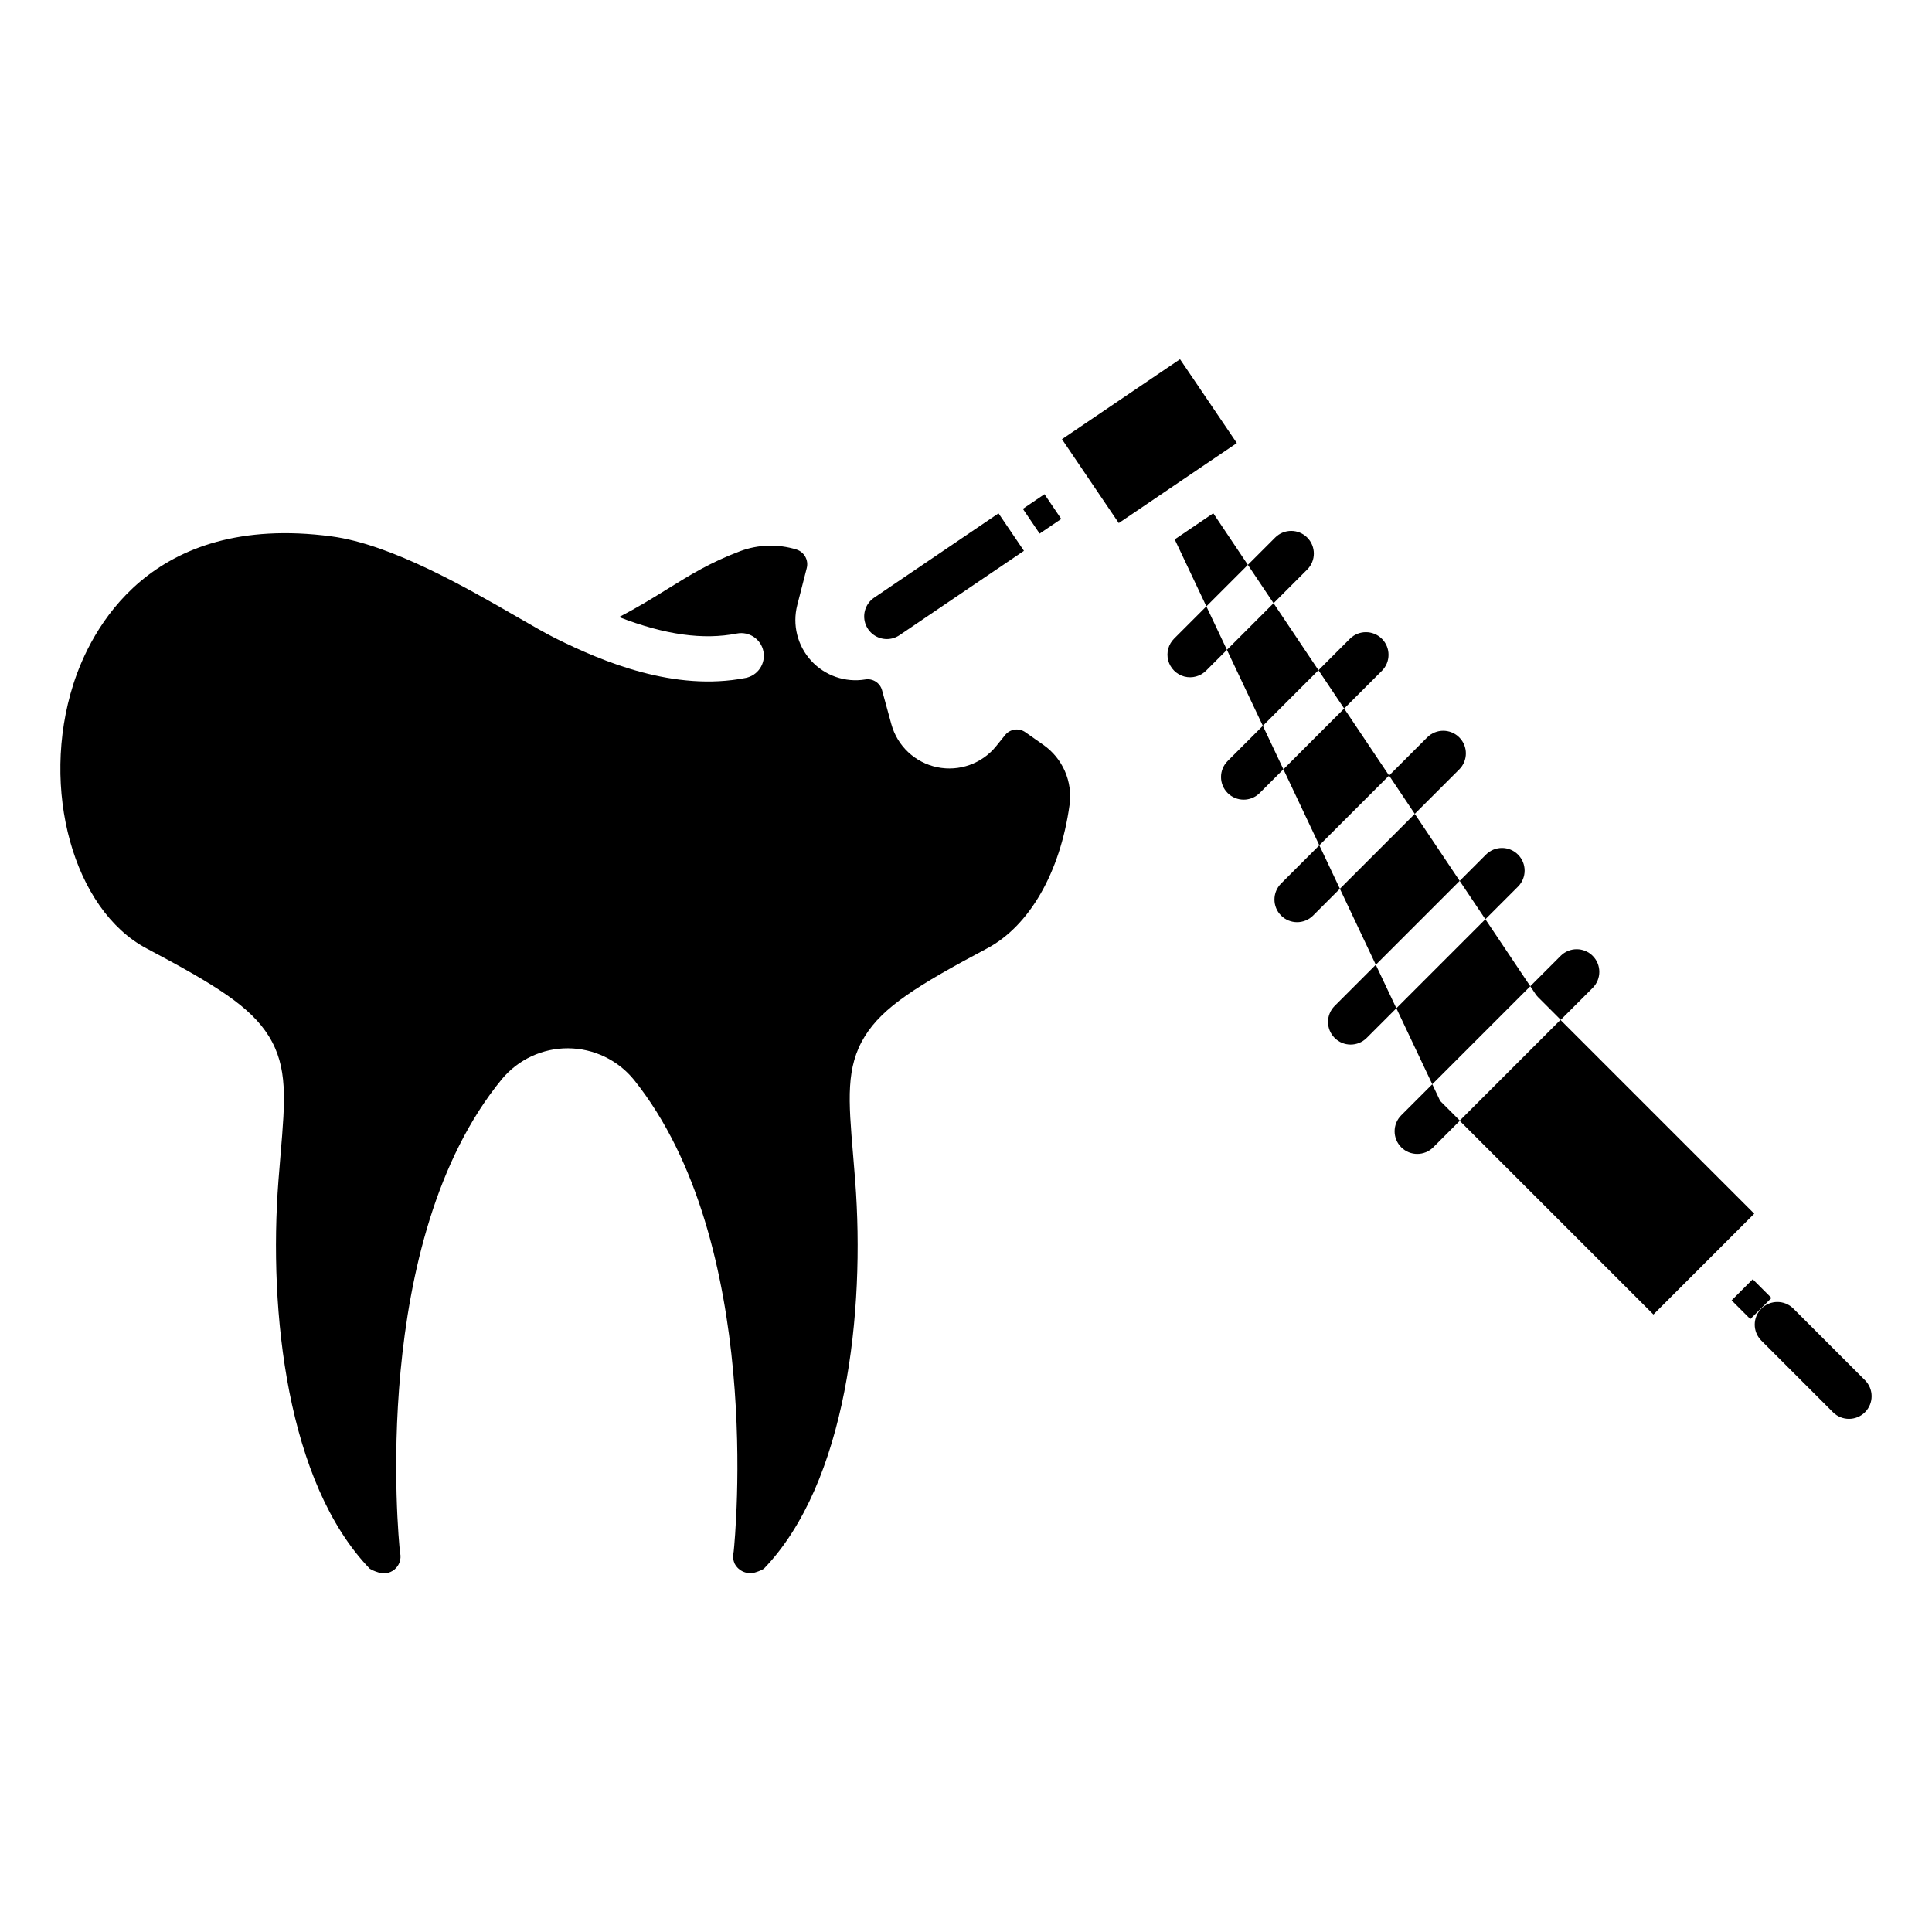
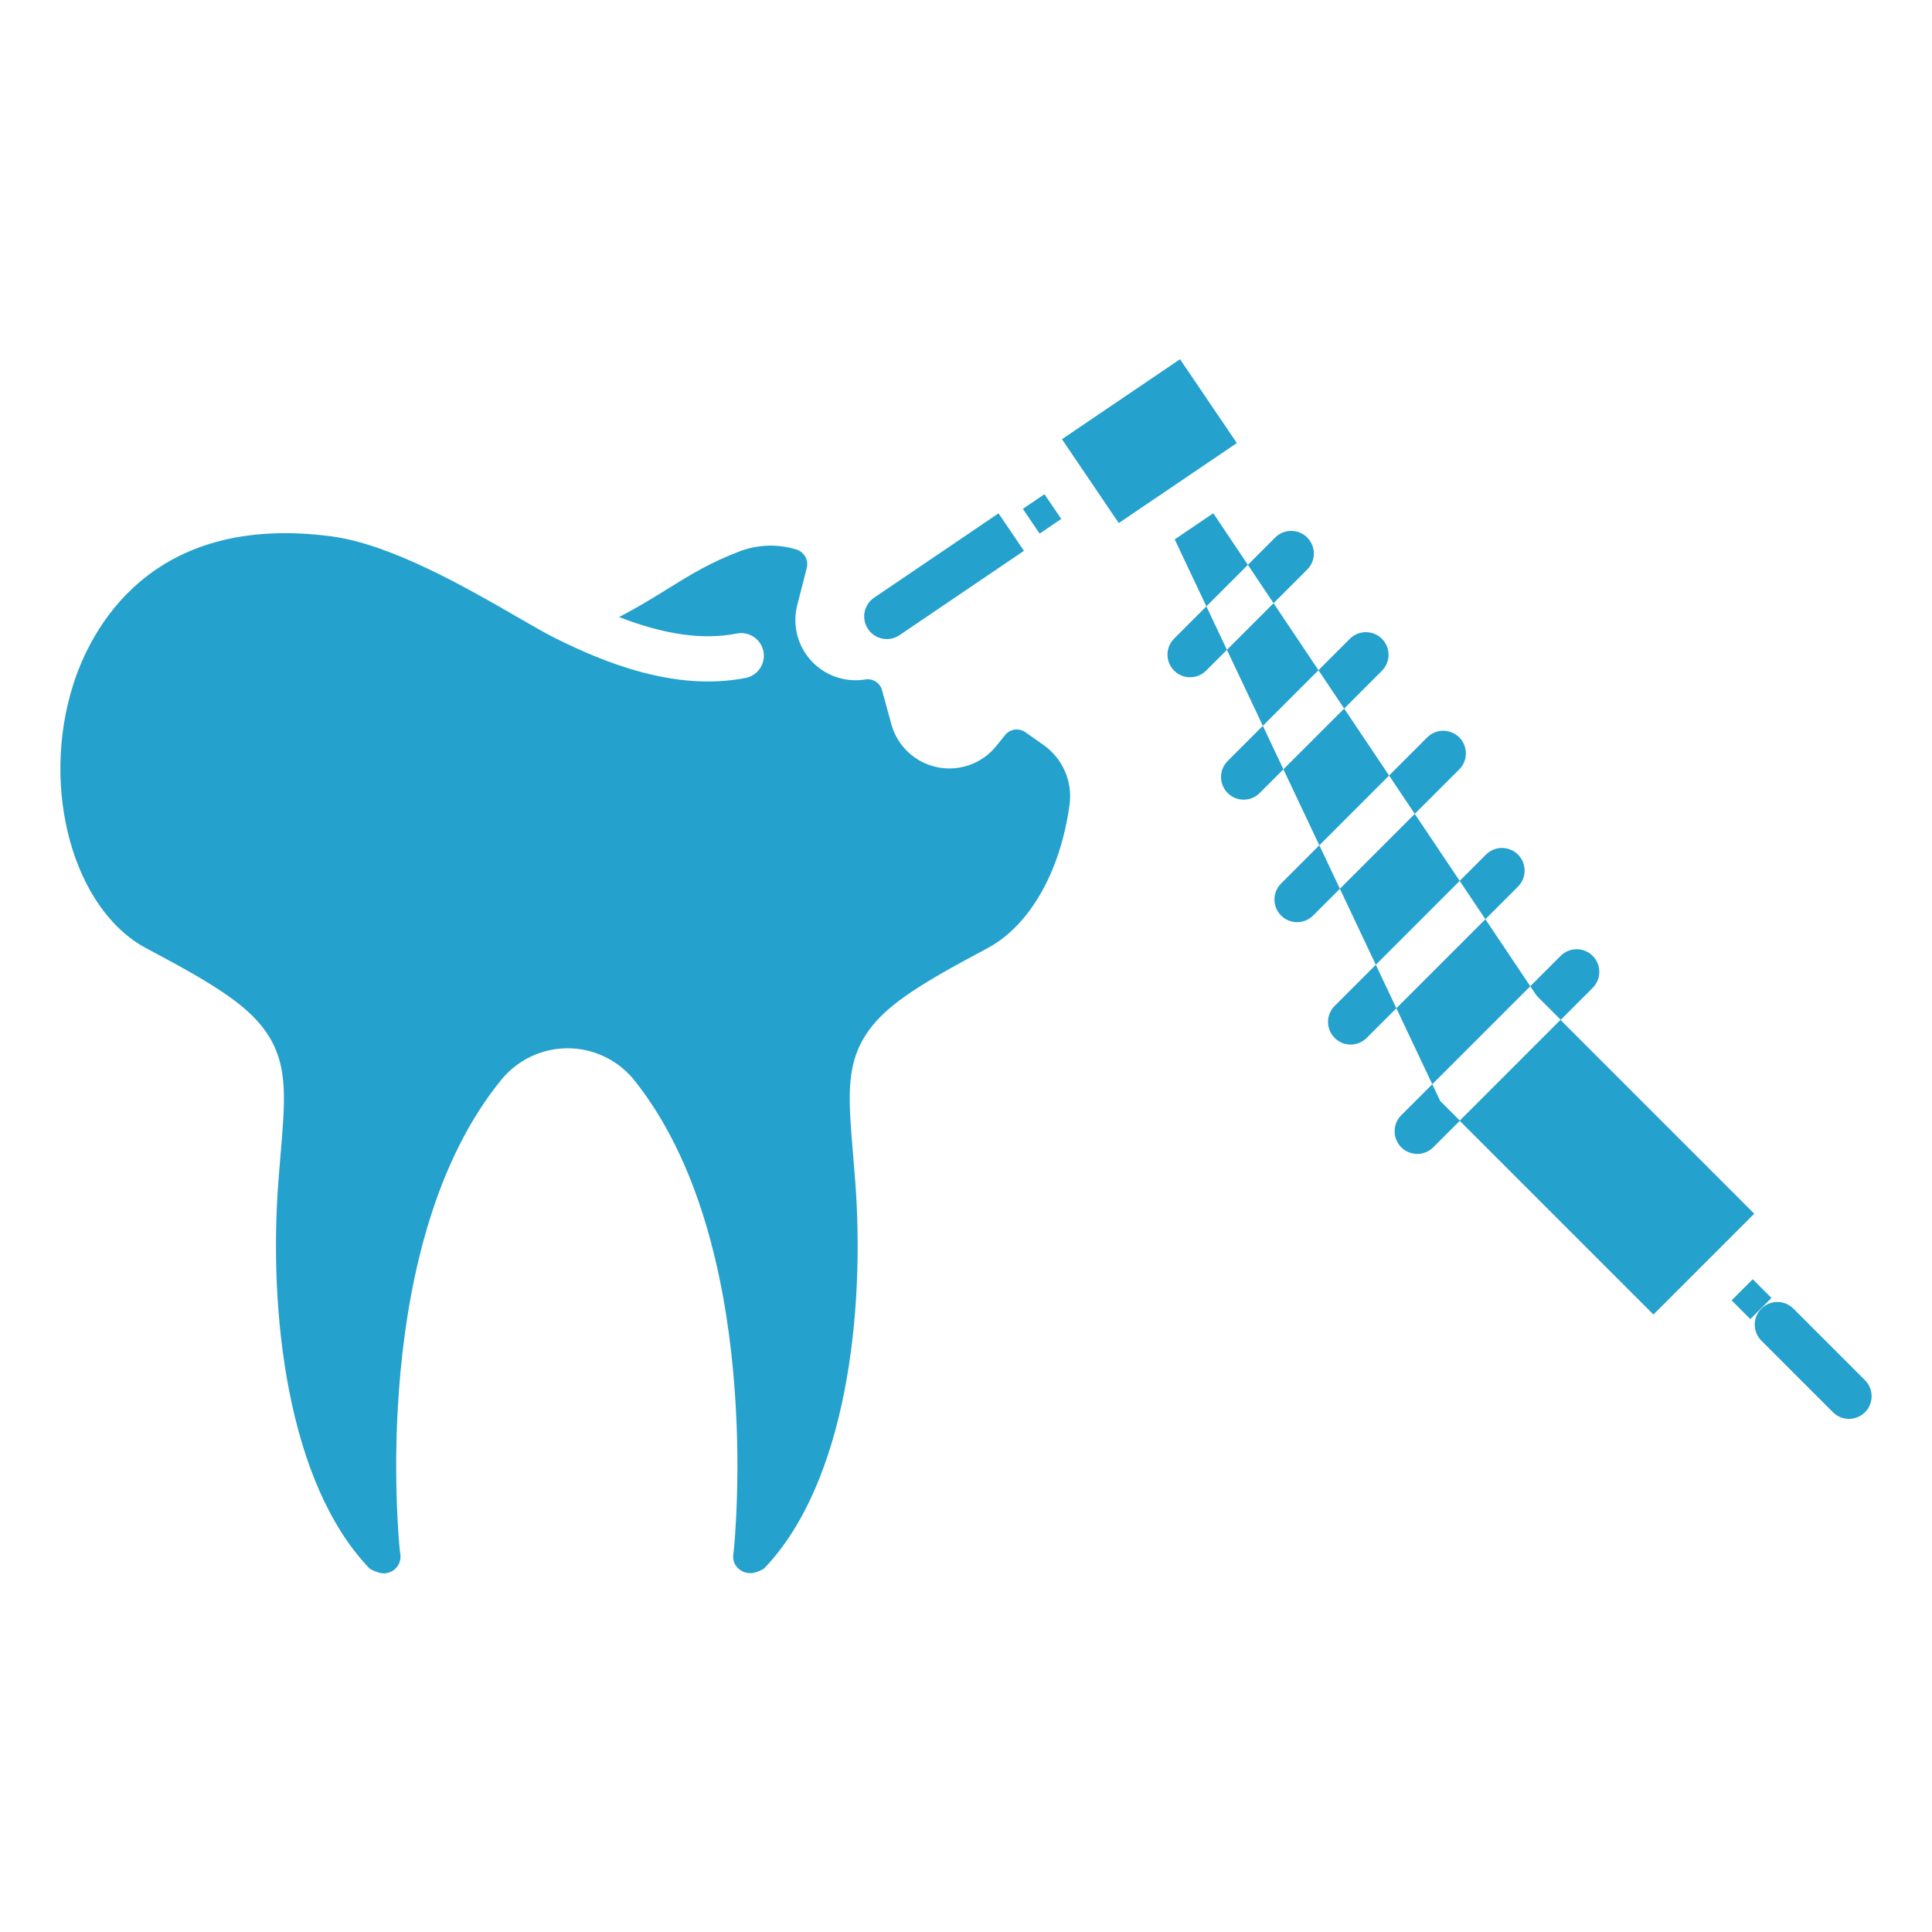
- <svg xmlns="http://www.w3.org/2000/svg" id="Layer_1" height="512" viewBox="0 0 512 512" width="512" data-name="Layer 1">
+ <svg xmlns="http://www.w3.org/2000/svg" id="Layer_1" height="512" style="fill:#24a1cd;" viewBox="0 0 512 512" width="512" data-name="Layer 1">
  <path d="m235.023 169.357a5.971 5.971 0 0 0 3.361-1.034l32.97-22.351-6.734-9.933-32.969 22.352a6 6 0 0 0 3.372 10.966z" />
  <path d="m379.571 287.334-8.226 8.226a6 6 0 1 0 8.486 8.485l7.059-7.059-5.228-5.227z" />
  <path d="m407.647 264.3 5.964 5.964 8.467-8.467a6 6 0 1 0 -8.485-8.486l-8.051 8.051 1.364 2.036a5.986 5.986 0 0 0 .741.902z" />
  <path d="m353.664 266.613a6 6 0 0 0 8.485 8.485l7.9-7.9-5.449-11.525z" />
  <path d="m402.285 234.963a6 6 0 1 0 -8.486-8.486l-6.968 6.969 6.81 10.161z" />
  <path d="m386.715 203.9a6 6 0 0 0 -8.485-8.486l-10.11 10.111 6.81 10.16z" />
  <path d="m339.5 234.144a6 6 0 0 0 8.485 8.486l7.1-7.1-5.448-11.523z" />
  <path d="m366.217 177.772a6 6 0 1 0 -8.485-8.486l-8.323 8.324 6.81 10.161z" />
  <path d="m325.342 201.676a6 6 0 1 0 8.486 8.485l6.288-6.288-5.447-11.524z" />
  <path d="m346.424 150.936a6 6 0 0 0 -8.486-8.485l-7.24 7.241 6.81 10.161z" />
  <path d="m311.182 169.208a6 6 0 1 0 8.485 8.485l5.482-5.482-5.449-11.523z" />
  <path d="m311.313 142.943 8.389 17.745 10.996-10.996-9.167-13.677z" />
  <path d="m334.669 192.349 14.74-14.739-11.901-17.757-12.359 12.358z" />
  <path d="m272.637 132.152h6.92v7.916h-6.92z" transform="matrix(.828 -.561 .561 .828 -28.811 178.378)" />
  <path d="m285.638 103.414h37.79v26.836h-37.79z" transform="matrix(.828 -.561 .561 .828 -13.094 191.013)" />
  <path d="m379.571 287.334 25.971-25.971-11.901-17.756-23.59 23.589z" />
  <path d="m407.039 272.987h37.789v72.643h-37.789z" transform="matrix(.707 -.707 .707 .707 -93.961 391.775)" />
  <path d="m364.604 255.673 22.227-22.227-11.901-17.758-19.846 19.846z" />
  <path d="m460.305 340.77h7.916v7.018h-7.916z" transform="matrix(.707 -.707 .707 .707 -107.463 429.121)" />
  <path d="m349.636 224.011 18.484-18.483-11.901-17.757-16.103 16.102z" />
  <path d="m475.23 346.761a6 6 0 0 0 -8.485 8.485l19.011 19.012a6 6 0 0 0 8.485-8.486z" />
  <path d="m38.822 251.333c18.532 9.811 27.612 15.5 32.425 23.276 5.057 8.168 4.326 16.856 3.115 31.25-.183 2.177-.379 4.511-.571 7.02-2.663 34.827 2.3 80.108 24.2 102.85a9.145 9.145 0 0 0 1.994.88 4.437 4.437 0 0 0 6.066-5c-.031-.162-.055-.326-.073-.49-.351-3.339-8.195-82.269 27.043-125.162a22.667 22.667 0 0 1 34.977.193c34.551 43.111 26.791 121.643 26.444 124.965-.017.166-.042.33-.072.494a4.6 4.6 0 0 0 .3 2.735 4.652 4.652 0 0 0 5.77 2.266 9.2 9.2 0 0 0 1.994-.88c21.9-22.741 26.865-68.023 24.2-102.85-.191-2.5-.386-4.821-.568-6.988-1.21-14.4-1.94-23.091 3.116-31.259 4.805-7.762 13.883-13.46 32.415-23.3 11.2-5.945 19.363-20.143 21.837-37.979a16.644 16.644 0 0 0 -6.953-15.971l-4.768-3.349a3.958 3.958 0 0 0 -5.343.754l-2.354 2.921a15.948 15.948 0 0 1 -27.8-5.793l-2.464-9a3.944 3.944 0 0 0 -4.445-2.853 15.948 15.948 0 0 1 -18.027-19.695l2.516-9.825a4.085 4.085 0 0 0 -2.779-4.934 23.175 23.175 0 0 0 -14.816.435c-7.987 3.011-13.259 6.28-19.363 10.065-3.743 2.321-7.807 4.84-12.787 7.416 12.191 4.719 22.294 6.106 31.226 4.363a6 6 0 1 1 2.3 11.778c-18.808 3.67-37.737-4.237-50.338-10.5-2.612-1.3-6.1-3.315-10.146-5.65-13.286-7.672-33.364-19.267-49.242-21.373-48.39-6.414-63.962 25.251-68.41 39.166-8.856 27.708.02 59.773 19.381 70.024z" />
</svg>
